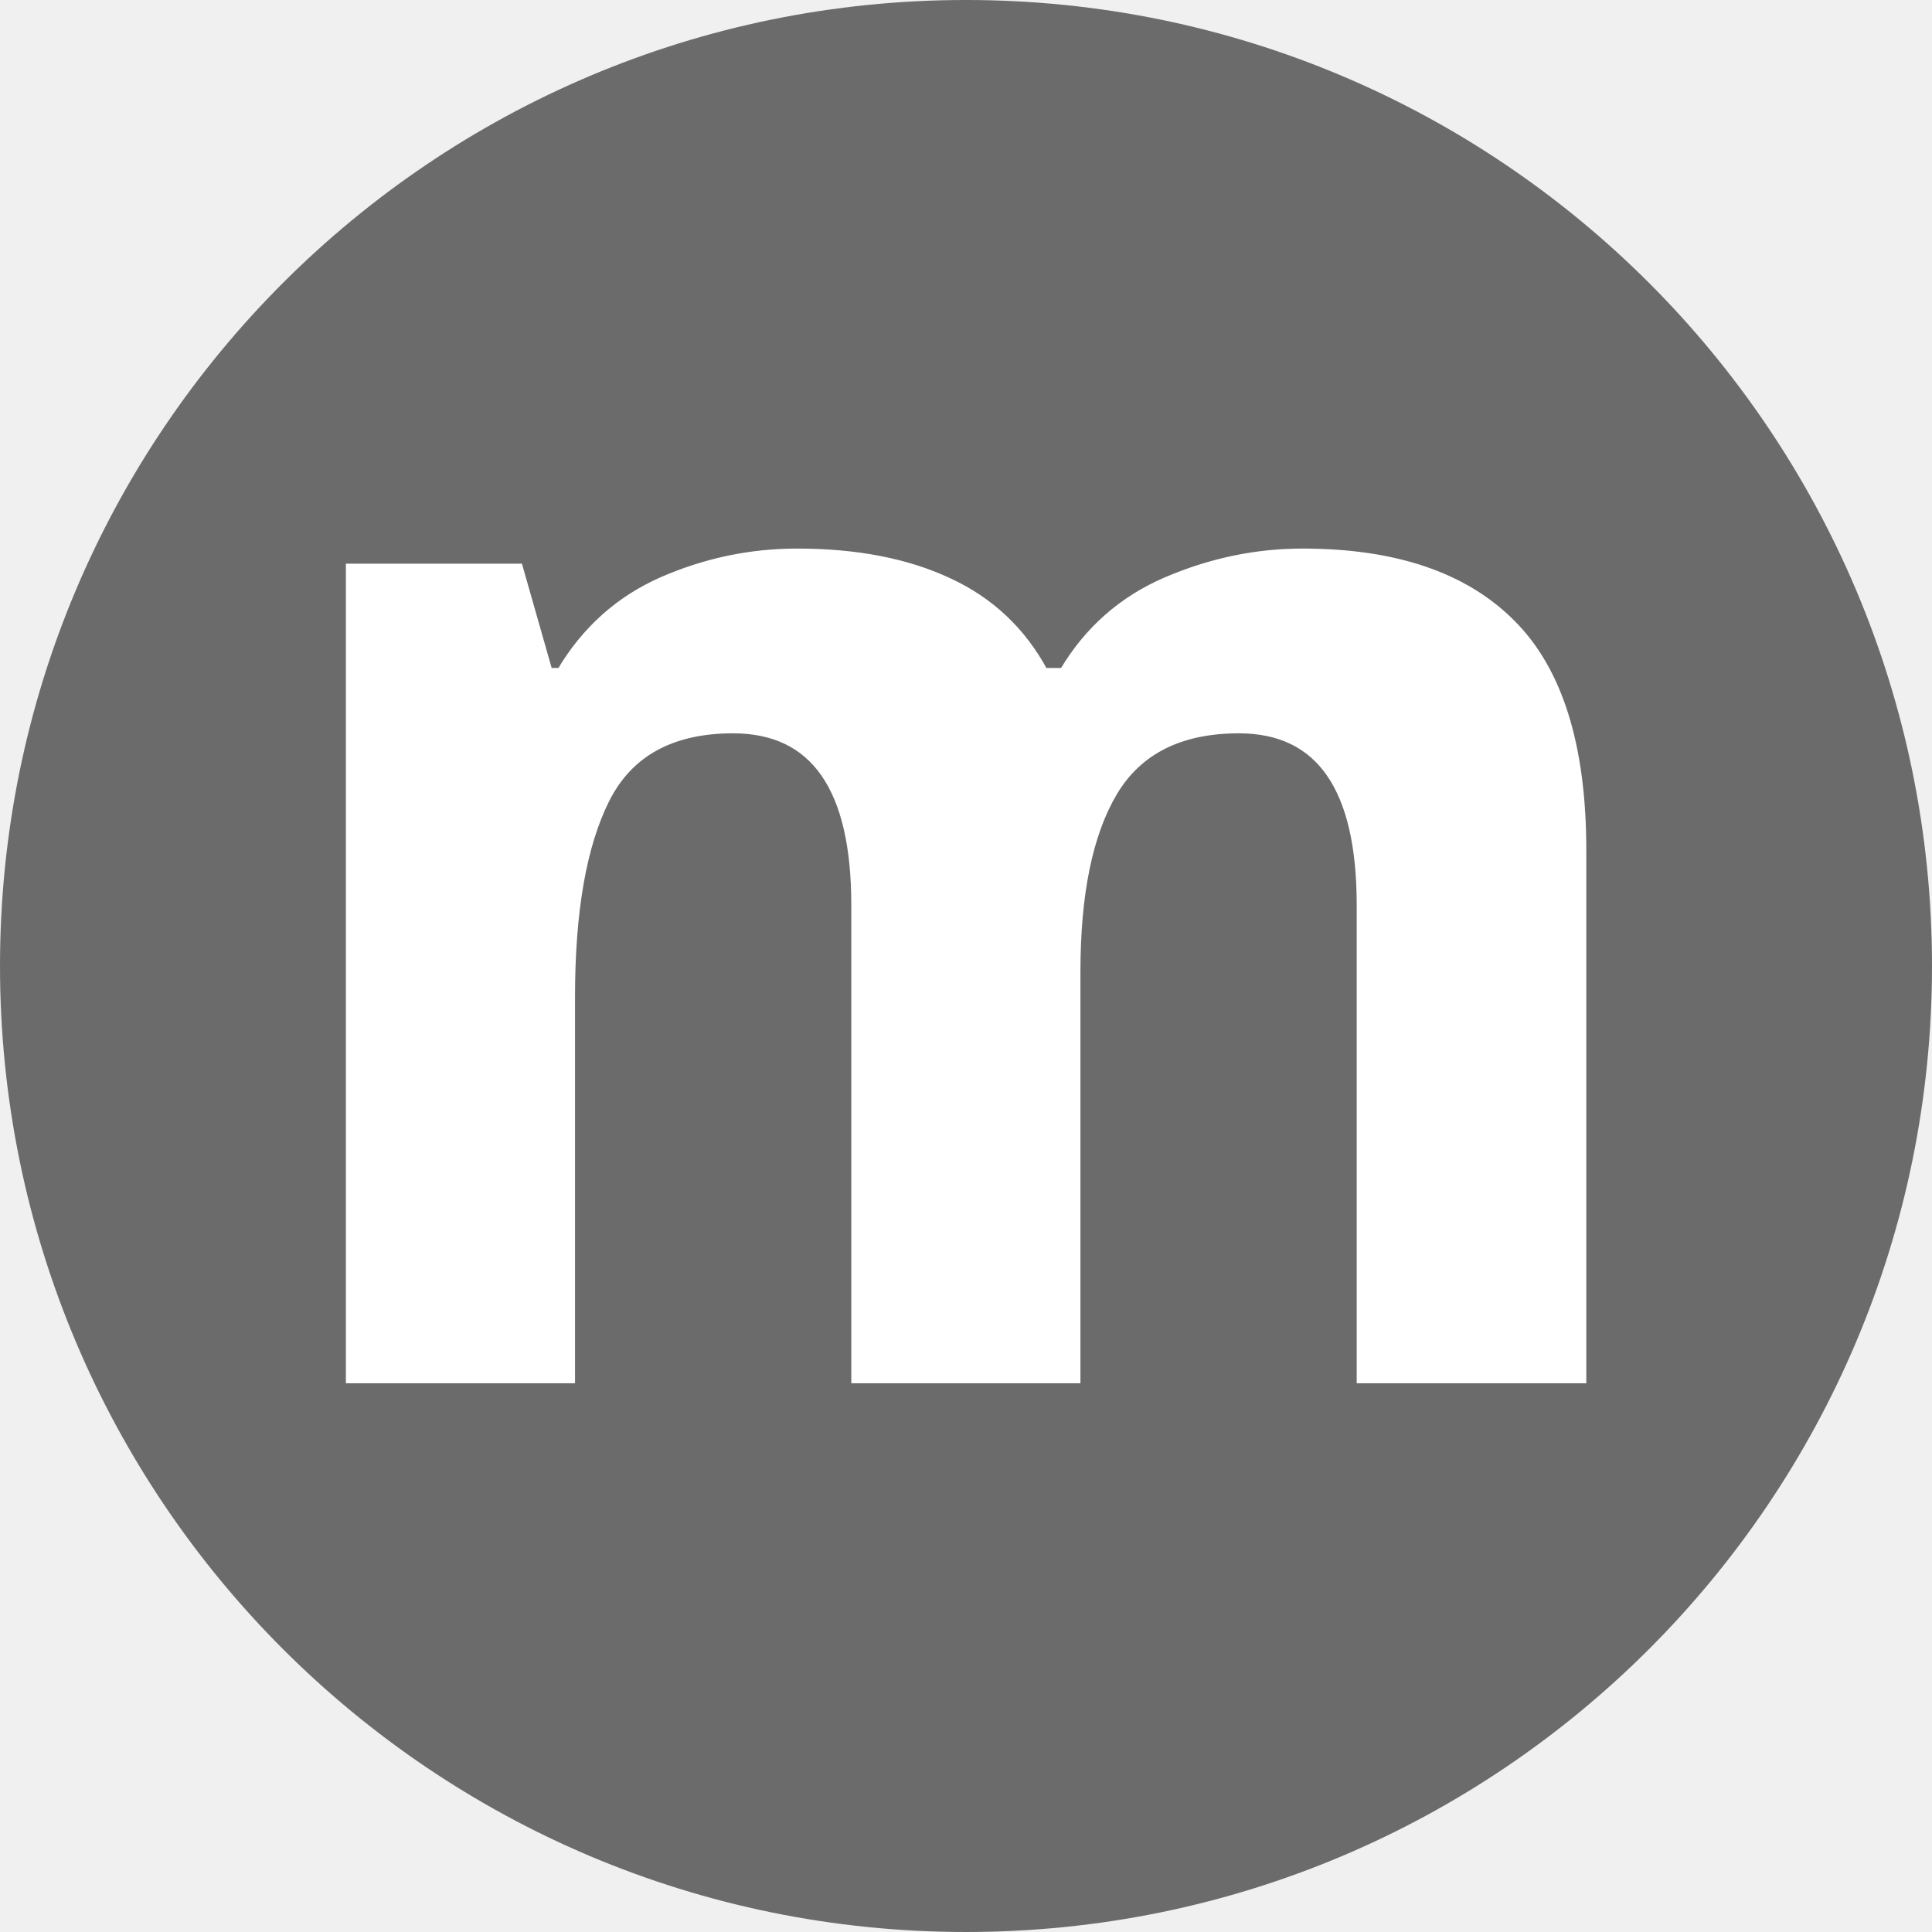
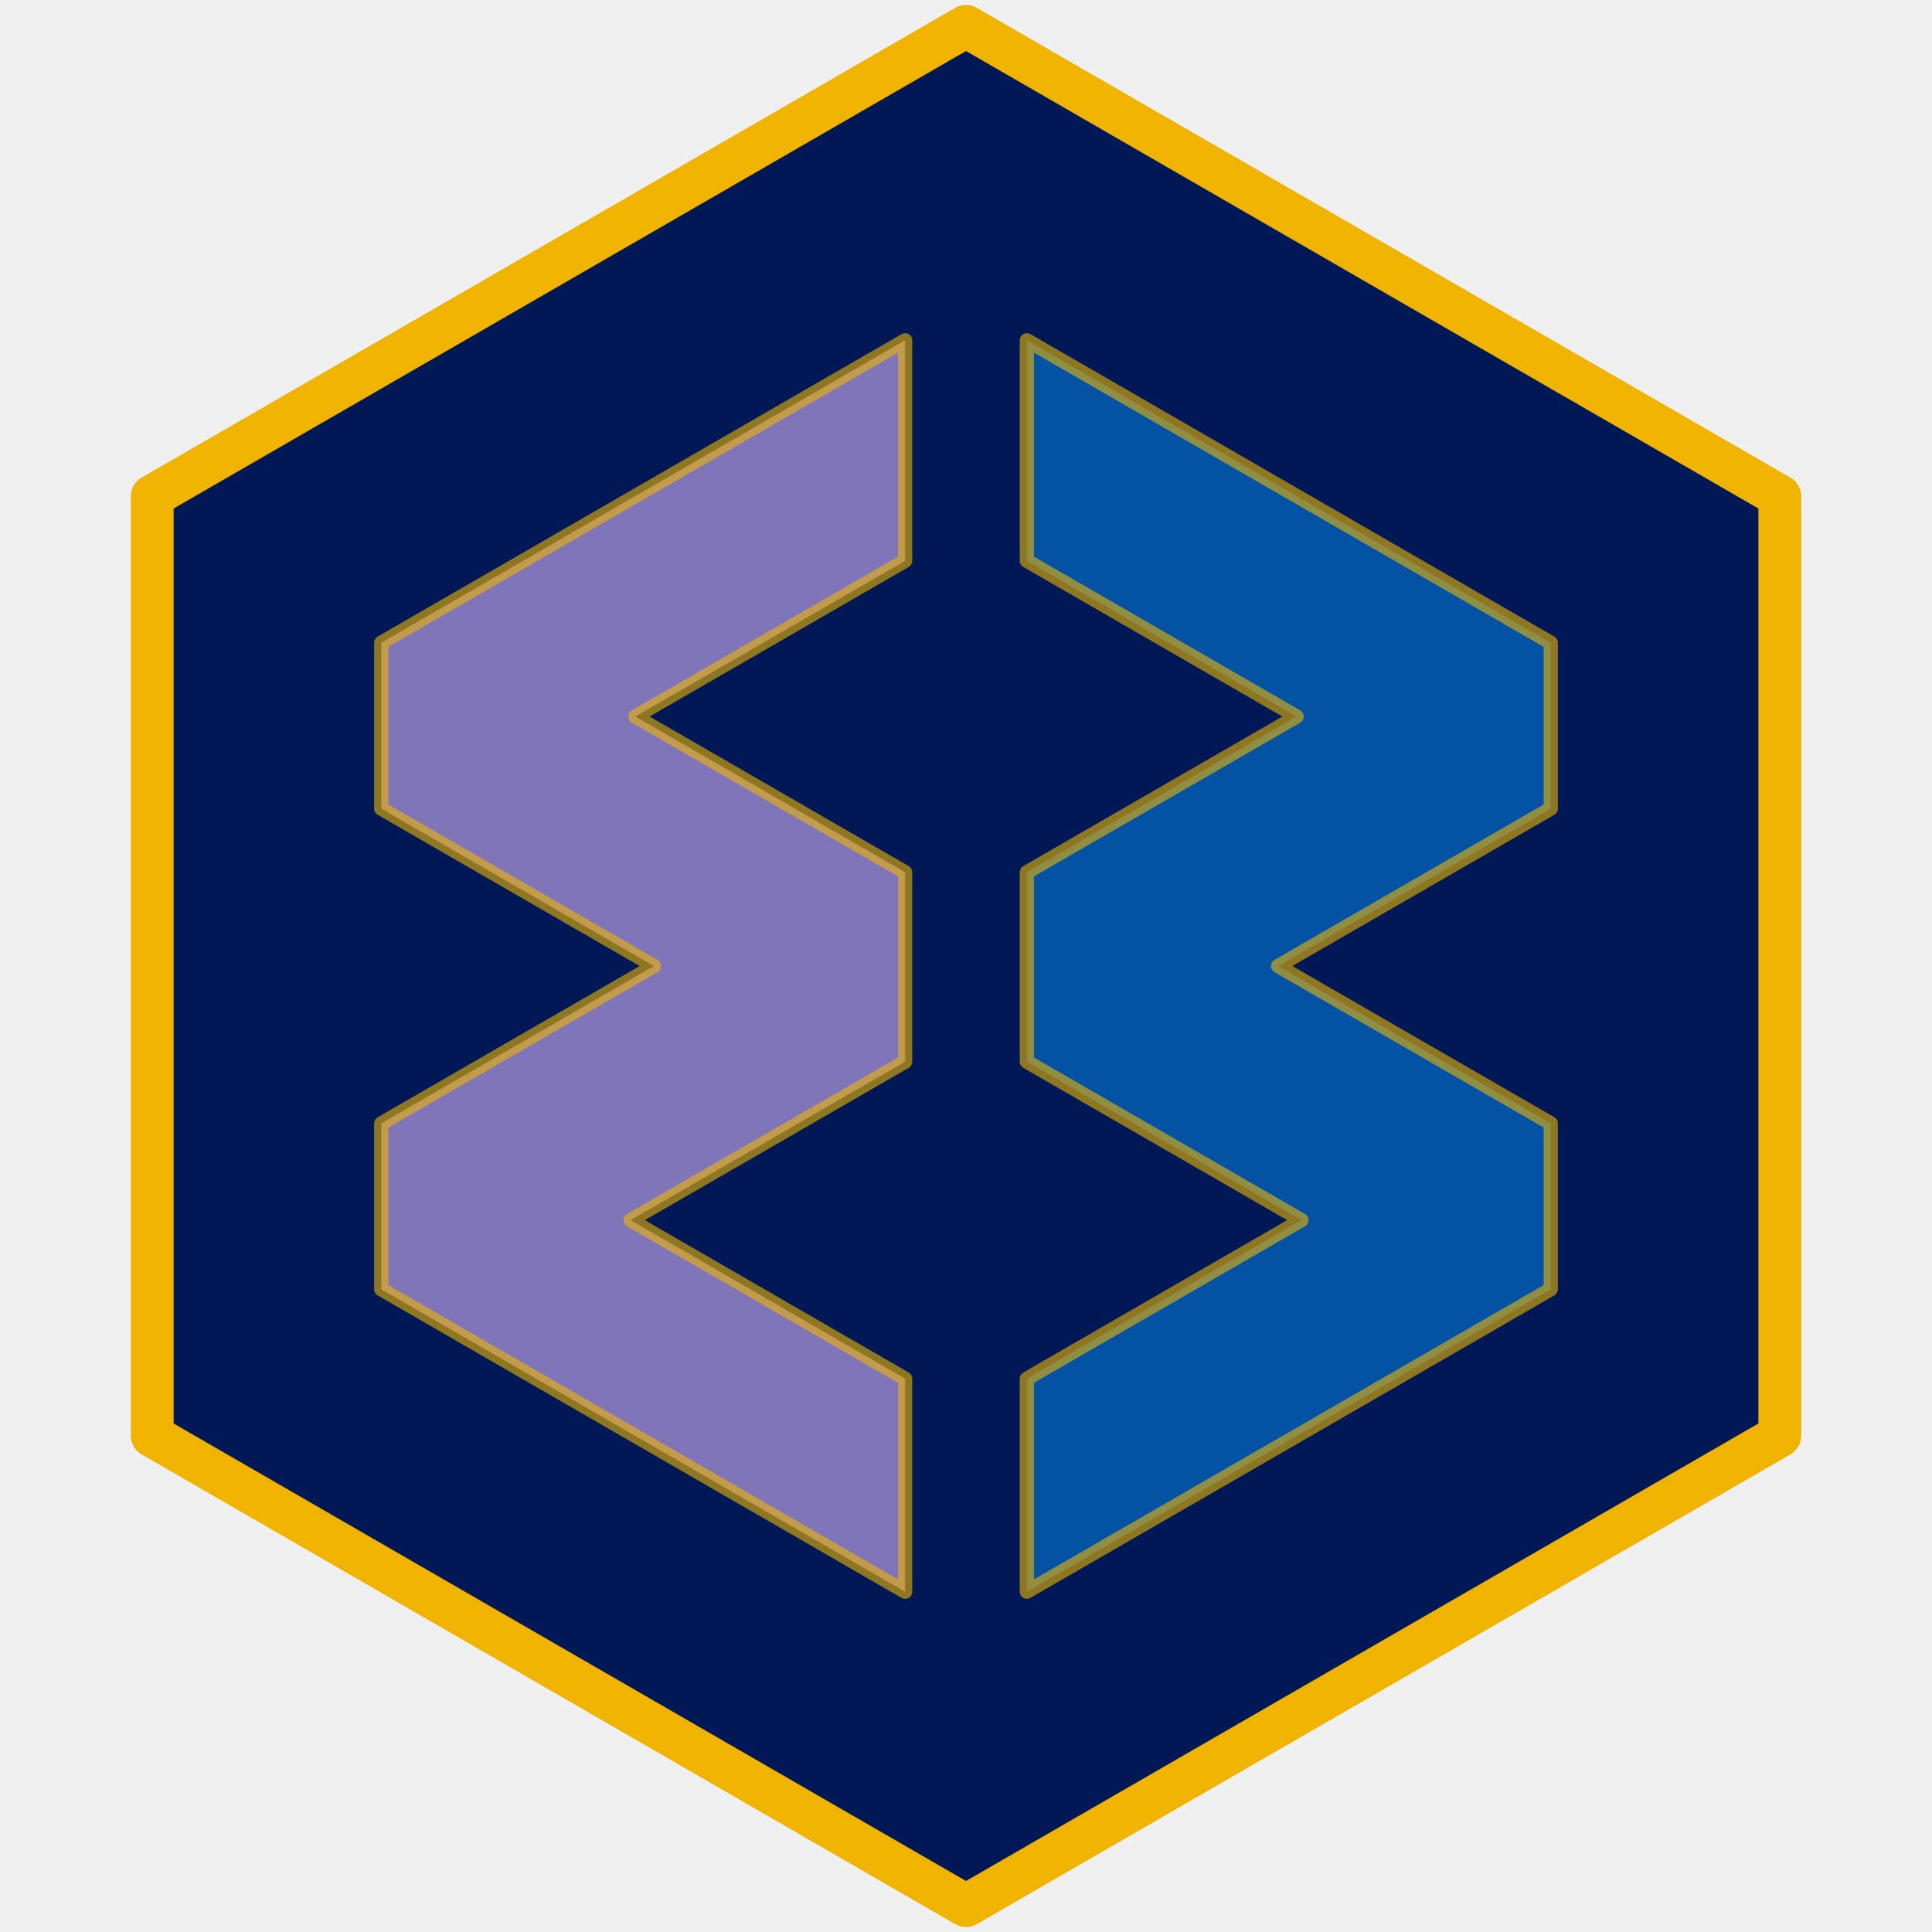
- <svg xmlns="http://www.w3.org/2000/svg" width="66mm" height="66mm" viewBox="0 0 66 66" version="1.1" id="svg8">
-   <defs id="defs2" />
-   <g id="layer1" transform="translate(-51.86786,-84.28407)">
-     <circle style="fill:#6b6b6b;fill-opacity:1;fill-rule:evenodd;stroke:none;stroke-width:0.217px;stroke-linecap:butt;stroke-linejoin:miter;stroke-opacity:1" id="path4267" cx="84.868" cy="117.284" r="33" />
-     <text xml:space="preserve" style="font-weight:bold;font-size:50.8px;line-height:125%;font-family:sans-serif;-inkscape-font-specification:'sans-serif Bold';letter-spacing:0px;word-spacing:0px;fill:#ffffff;fill-opacity:1;stroke:#ffffff;stroke-width:0.265px;stroke-linecap:butt;stroke-linejoin:miter;stroke-opacity:1" x="59.849" y="131.406" id="text4271">
-       <tspan id="tspan4269" x="59.849" y="131.406" style="font-size:50.8px;fill:#ffffff;fill-opacity:1;stroke:#ffffff;stroke-width:0.265px;stroke-opacity:1">m</tspan>
-     </text>
+ <svg xmlns="http://www.w3.org/2000/svg" width="512" height="512" viewBox="0 0 135.467 135.467" version="1.1" id="svg1">
+   <defs id="defs1" />
+   <g id="layer1" transform="translate(-29.67155,223.803)">
+     <g id="g1" transform="rotate(90,97.40489,-156.0697)">
+       <path style="display:inline;fill:#001855;fill-opacity:1;stroke:#efb300;stroke-width:0.735;stroke-linecap:round;stroke-linejoin:round;stroke-dasharray:none;stroke-opacity:1;paint-order:normal" id="path3" d="m 69.236,98.628 -16.144,-10e-7 -8.072,-13.981 8.072,-13.981 16.144,10e-7 8.072,13.981 z" transform="matrix(4.081231,0,0,4.081231,-152.2189,-501.5344)" />
+       <g id="g40">
+         <path id="path4" style="fill:#0353a4;fill-opacity:1;stroke:#efb600;stroke-width:1;stroke-linecap:round;stroke-linejoin:round;stroke-dasharray:none;stroke-opacity:0.6" d="m 74.739,-197.07 -21.206,36.731 h 15.46 l 10.92,-18.913 10.918,18.913 h 13.282 l 11.112,-19.249 11.114,19.249 h 14.937 l -21.206,-36.731 h -11.629 l -11.035,19.118 -11.037,-19.118 z" />
+         <path id="path4-5" style="fill:#7f75b8;fill-opacity:1;stroke:#efb600;stroke-width:1;stroke-linecap:round;stroke-linejoin:round;stroke-dasharray:none;stroke-opacity:0.6" d="M 74.739,-115.069 53.534,-151.8 H 68.993 L 79.913,-132.887 90.831,-151.8 H 104.114 l 11.112,19.25 11.114,-19.25 h 14.937 l -21.206,36.731 h -11.629 l -11.035,-19.118 -11.037,19.118 z" />
+       </g>
+     </g>
  </g>
</svg>
